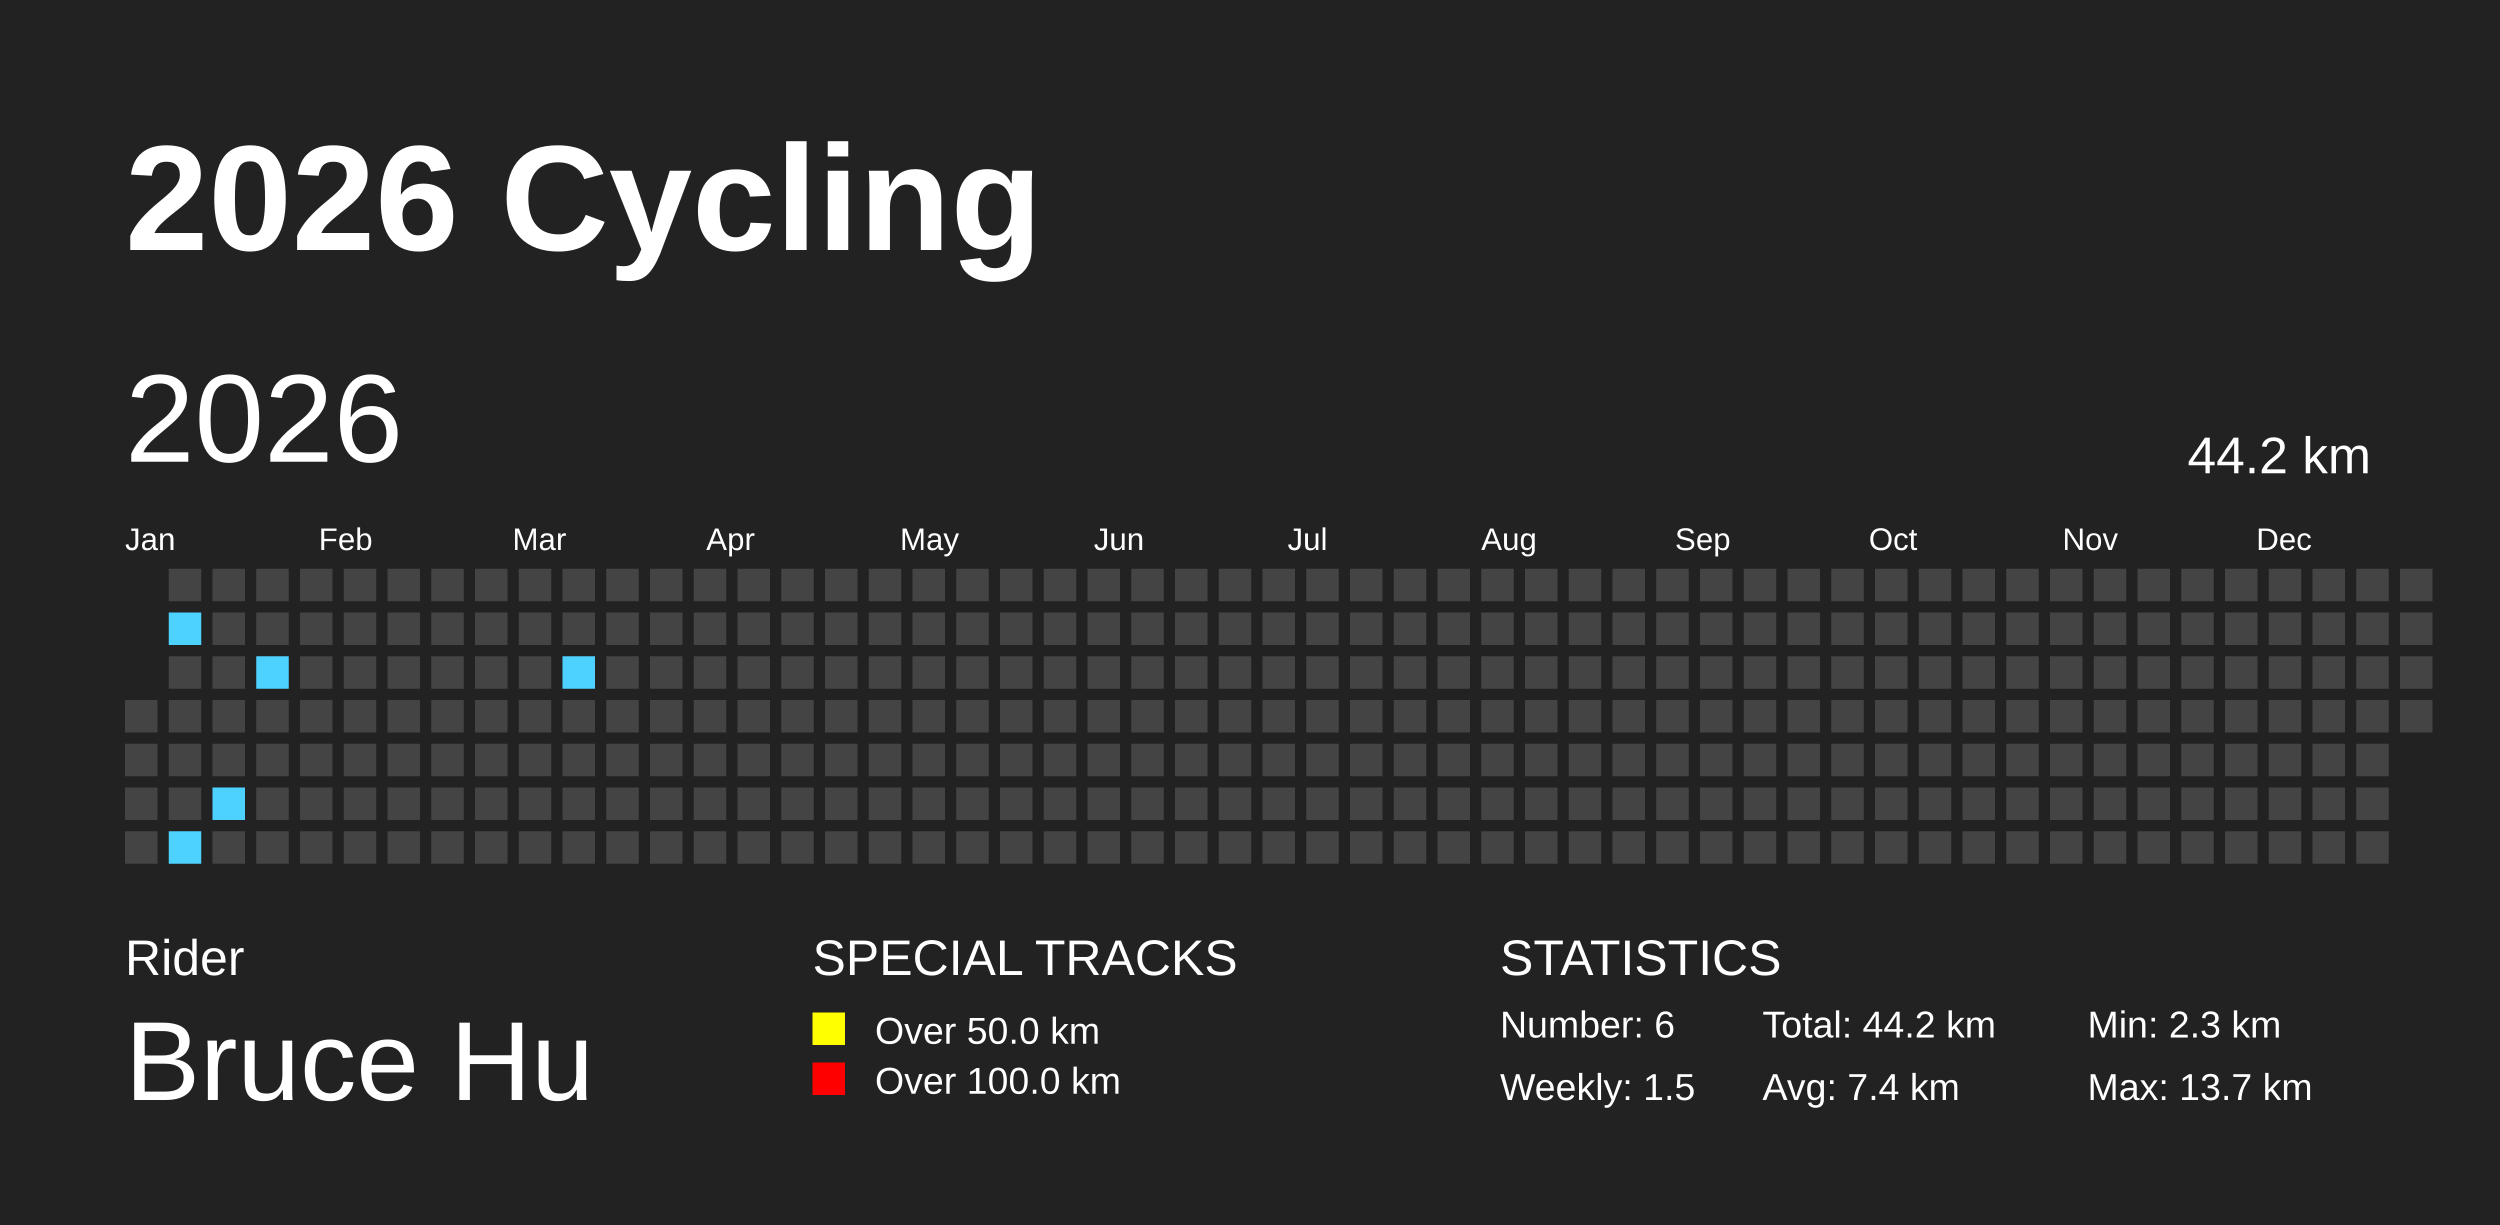
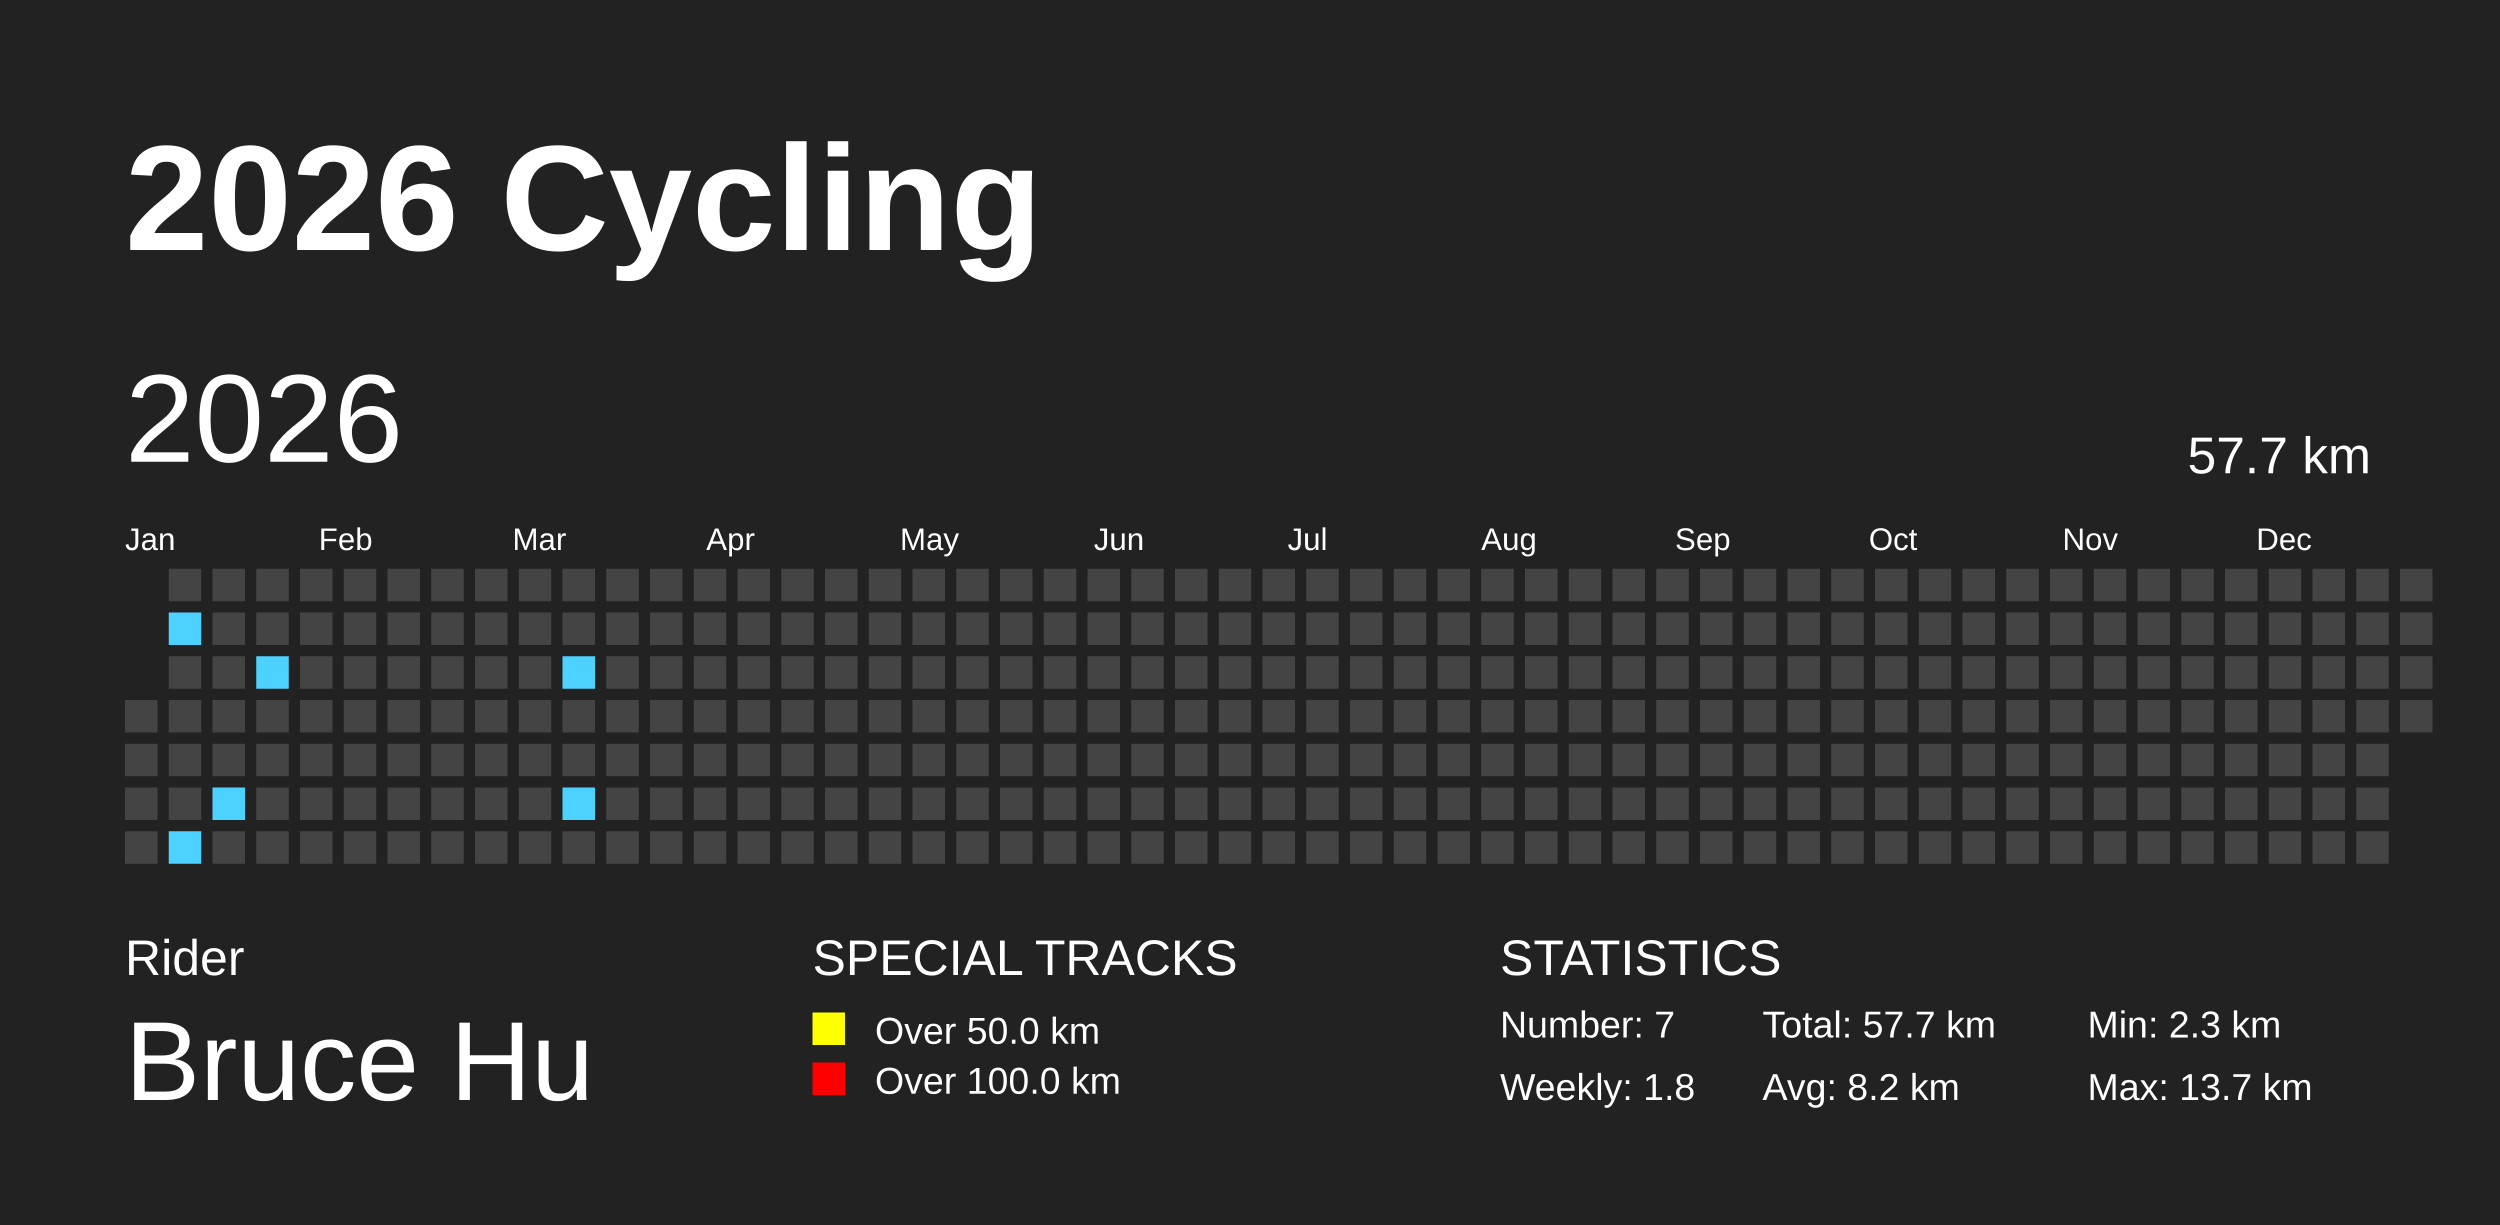
<svg xmlns="http://www.w3.org/2000/svg" baseProfile="full" height="98mm" version="1.1" viewBox="0,0,200,98" width="200mm">
  <defs />
  <rect fill="#222222" height="98" width="200" x="0" y="0" />
  <text fill="#FFFFFF" style="font-size:12px; font-family:Arial; font-weight:bold;" x="10" y="20">2026 Cycling</text>
  <text fill="#FFFFFF" style="font-size:4px; font-family:Arial" x="10" y="78">Rider</text>
  <text fill="#FFFFFF" style="font-size:9px; font-family:Arial" x="10" y="88">Bruce Hu</text>
  <text fill="#FFFFFF" style="font-size:4px; font-family:Arial" x="65" y="78">SPECIAL TRACKS</text>
  <rect fill="yellow" height="2.6" width="2.6" x="65" y="81" />
  <text fill="#FFFFFF" style="font-size:3px; font-family:Arial" x="70" y="83.5">Over 50.0 km</text>
  <rect fill="red" height="2.6" width="2.6" x="65" y="85" />
  <text fill="#FFFFFF" style="font-size:3px; font-family:Arial" x="70" y="87.5">Over 100.0 km</text>
  <text fill="#FFFFFF" style="font-size:4px; font-family:Arial" x="120" y="78">STATISTICS</text>
-   <text fill="#FFFFFF" style="font-size:3px; font-family:Arial" x="120" y="83">Number: 6</text>
-   <text fill="#FFFFFF" style="font-size:3px; font-family:Arial" x="120" y="88">Weekly: 1.5</text>
-   <text fill="#FFFFFF" style="font-size:3px; font-family:Arial" x="141" y="83">Total: 44.2 km</text>
-   <text fill="#FFFFFF" style="font-size:3px; font-family:Arial" x="141" y="88">Avg: 7.4 km</text>
+   <text fill="#FFFFFF" style="font-size:3px; font-family:Arial" x="120" y="83">Number: 7</text>
+   <text fill="#FFFFFF" style="font-size:3px; font-family:Arial" x="120" y="88">Weekly: 1.8</text>
+   <text fill="#FFFFFF" style="font-size:3px; font-family:Arial" x="141" y="83">Total: 57.7 km</text>
+   <text fill="#FFFFFF" style="font-size:3px; font-family:Arial" x="141" y="88">Avg: 8.2 km</text>
  <text fill="#FFFFFF" style="font-size:3px; font-family:Arial" x="167" y="83">Min: 2.3 km</text>
  <text fill="#FFFFFF" style="font-size:3px; font-family:Arial" x="167" y="88">Max: 13.7 km</text>
  <text dominant-baseline="hanging" fill="#FFFFFF" style="font-size:10.0px; font-family:Arial;" x="10" y="30">2026</text>
-   <text dominant-baseline="hanging" fill="#FFFFFF" style="font-size:4.125px; font-family:Arial;" x="175" y="35">44.2 km</text>
+   <text dominant-baseline="hanging" fill="#FFFFFF" style="font-size:4.125px; font-family:Arial;" x="175" y="35">57.7 km</text>
  <text fill="#FFFFFF" style="font-size:2.5px; font-family:Arial" x="10.0" y="44">Jan</text>
  <text fill="#FFFFFF" style="font-size:2.5px; font-family:Arial" x="25.5" y="44">Feb</text>
  <text fill="#FFFFFF" style="font-size:2.5px; font-family:Arial" x="41.0" y="44">Mar</text>
  <text fill="#FFFFFF" style="font-size:2.5px; font-family:Arial" x="56.5" y="44">Apr</text>
  <text fill="#FFFFFF" style="font-size:2.5px; font-family:Arial" x="72.0" y="44">May</text>
  <text fill="#FFFFFF" style="font-size:2.5px; font-family:Arial" x="87.5" y="44">Jun</text>
  <text fill="#FFFFFF" style="font-size:2.5px; font-family:Arial" x="103.0" y="44">Jul</text>
  <text fill="#FFFFFF" style="font-size:2.5px; font-family:Arial" x="118.5" y="44">Aug</text>
  <text fill="#FFFFFF" style="font-size:2.5px; font-family:Arial" x="134.0" y="44">Sep</text>
  <text fill="#FFFFFF" style="font-size:2.5px; font-family:Arial" x="149.5" y="44">Oct</text>
  <text fill="#FFFFFF" style="font-size:2.5px; font-family:Arial" x="165.0" y="44">Nov</text>
  <text fill="#FFFFFF" style="font-size:2.5px; font-family:Arial" x="180.5" y="44">Dec</text>
  <rect fill="#444444" height="2.6" width="2.6" x="10.0" y="56.0" />
  <rect fill="#444444" height="2.6" width="2.6" x="10.0" y="59.5" />
  <rect fill="#444444" height="2.6" width="2.6" x="10.0" y="63.0" />
  <rect fill="#444444" height="2.6" width="2.6" x="10.0" y="66.5" />
  <rect fill="#444444" height="2.6" width="2.6" x="13.5" y="45.5" />
  <rect fill="#4DD2FF" height="2.6" width="2.6" x="13.5" y="49.0" />
  <rect fill="#444444" height="2.6" width="2.6" x="13.5" y="52.5" />
  <rect fill="#444444" height="2.6" width="2.6" x="13.5" y="56.0" />
  <rect fill="#444444" height="2.6" width="2.6" x="13.5" y="59.5" />
  <rect fill="#444444" height="2.6" width="2.6" x="13.5" y="63.0" />
  <rect fill="#4DD2FF" height="2.6" width="2.6" x="13.5" y="66.5" />
  <rect fill="#444444" height="2.6" width="2.6" x="17.0" y="45.5" />
  <rect fill="#444444" height="2.6" width="2.6" x="17.0" y="49.0" />
  <rect fill="#444444" height="2.6" width="2.6" x="17.0" y="52.5" />
  <rect fill="#444444" height="2.6" width="2.6" x="17.0" y="56.0" />
  <rect fill="#444444" height="2.6" width="2.6" x="17.0" y="59.5" />
  <rect fill="#4DD2FF" height="2.6" width="2.6" x="17.0" y="63.0" />
  <rect fill="#444444" height="2.6" width="2.6" x="17.0" y="66.5" />
  <rect fill="#444444" height="2.6" width="2.6" x="20.5" y="45.5" />
  <rect fill="#444444" height="2.6" width="2.6" x="20.5" y="49.0" />
  <rect fill="#4DD2FF" height="2.6" width="2.6" x="20.5" y="52.5" />
  <rect fill="#444444" height="2.6" width="2.6" x="20.5" y="56.0" />
  <rect fill="#444444" height="2.6" width="2.6" x="20.5" y="59.5" />
  <rect fill="#444444" height="2.6" width="2.6" x="20.5" y="63.0" />
  <rect fill="#444444" height="2.6" width="2.6" x="20.5" y="66.5" />
  <rect fill="#444444" height="2.6" width="2.6" x="24.0" y="45.5" />
  <rect fill="#444444" height="2.6" width="2.6" x="24.0" y="49.0" />
  <rect fill="#444444" height="2.6" width="2.6" x="24.0" y="52.5" />
  <rect fill="#444444" height="2.6" width="2.6" x="24.0" y="56.0" />
  <rect fill="#444444" height="2.6" width="2.6" x="24.0" y="59.5" />
  <rect fill="#444444" height="2.6" width="2.6" x="24.0" y="63.0" />
  <rect fill="#444444" height="2.6" width="2.6" x="24.0" y="66.5" />
  <rect fill="#444444" height="2.6" width="2.6" x="27.5" y="45.5" />
  <rect fill="#444444" height="2.6" width="2.6" x="27.5" y="49.0" />
  <rect fill="#444444" height="2.6" width="2.6" x="27.5" y="52.5" />
  <rect fill="#444444" height="2.6" width="2.6" x="27.5" y="56.0" />
  <rect fill="#444444" height="2.6" width="2.6" x="27.5" y="59.5" />
  <rect fill="#444444" height="2.6" width="2.6" x="27.5" y="63.0" />
  <rect fill="#444444" height="2.6" width="2.6" x="27.5" y="66.5" />
  <rect fill="#444444" height="2.6" width="2.6" x="31.0" y="45.5" />
  <rect fill="#444444" height="2.6" width="2.6" x="31.0" y="49.0" />
  <rect fill="#444444" height="2.6" width="2.6" x="31.0" y="52.5" />
  <rect fill="#444444" height="2.6" width="2.6" x="31.0" y="56.0" />
  <rect fill="#444444" height="2.6" width="2.6" x="31.0" y="59.5" />
  <rect fill="#444444" height="2.6" width="2.6" x="31.0" y="63.0" />
  <rect fill="#444444" height="2.6" width="2.6" x="31.0" y="66.5" />
  <rect fill="#444444" height="2.6" width="2.6" x="34.5" y="45.5" />
  <rect fill="#444444" height="2.6" width="2.6" x="34.5" y="49.0" />
  <rect fill="#444444" height="2.6" width="2.6" x="34.5" y="52.5" />
  <rect fill="#444444" height="2.6" width="2.6" x="34.5" y="56.0" />
  <rect fill="#444444" height="2.6" width="2.6" x="34.5" y="59.5" />
  <rect fill="#444444" height="2.6" width="2.6" x="34.5" y="63.0" />
  <rect fill="#444444" height="2.6" width="2.6" x="34.5" y="66.5" />
  <rect fill="#444444" height="2.6" width="2.6" x="38.0" y="45.5" />
  <rect fill="#444444" height="2.6" width="2.6" x="38.0" y="49.0" />
  <rect fill="#444444" height="2.6" width="2.6" x="38.0" y="52.5" />
  <rect fill="#444444" height="2.6" width="2.6" x="38.0" y="56.0" />
  <rect fill="#444444" height="2.6" width="2.6" x="38.0" y="59.5" />
  <rect fill="#444444" height="2.6" width="2.6" x="38.0" y="63.0" />
  <rect fill="#444444" height="2.6" width="2.6" x="38.0" y="66.5" />
  <rect fill="#444444" height="2.6" width="2.6" x="41.5" y="45.5" />
  <rect fill="#444444" height="2.6" width="2.6" x="41.5" y="49.0" />
  <rect fill="#444444" height="2.6" width="2.6" x="41.5" y="52.5" />
  <rect fill="#444444" height="2.6" width="2.6" x="41.5" y="56.0" />
  <rect fill="#444444" height="2.6" width="2.6" x="41.5" y="59.5" />
  <rect fill="#444444" height="2.6" width="2.6" x="41.5" y="63.0" />
  <rect fill="#444444" height="2.6" width="2.6" x="41.5" y="66.5" />
  <rect fill="#444444" height="2.6" width="2.6" x="45.0" y="45.5" />
  <rect fill="#444444" height="2.6" width="2.6" x="45.0" y="49.0" />
  <rect fill="#4DD2FF" height="2.6" width="2.6" x="45.0" y="52.5" />
  <rect fill="#444444" height="2.6" width="2.6" x="45.0" y="56.0" />
  <rect fill="#444444" height="2.6" width="2.6" x="45.0" y="59.5" />
-   <rect fill="#444444" height="2.6" width="2.6" x="45.0" y="63.0" />
+   <rect fill="#4DD2FF" height="2.6" width="2.6" x="45.0" y="63.0" />
  <rect fill="#444444" height="2.6" width="2.6" x="45.0" y="66.5" />
  <rect fill="#444444" height="2.6" width="2.6" x="48.5" y="45.5" />
  <rect fill="#444444" height="2.6" width="2.6" x="48.5" y="49.0" />
  <rect fill="#444444" height="2.6" width="2.6" x="48.5" y="52.5" />
  <rect fill="#444444" height="2.6" width="2.6" x="48.5" y="56.0" />
  <rect fill="#444444" height="2.6" width="2.6" x="48.5" y="59.5" />
  <rect fill="#444444" height="2.6" width="2.6" x="48.5" y="63.0" />
  <rect fill="#444444" height="2.6" width="2.6" x="48.5" y="66.5" />
  <rect fill="#444444" height="2.6" width="2.6" x="52.0" y="45.5" />
  <rect fill="#444444" height="2.6" width="2.6" x="52.0" y="49.0" />
  <rect fill="#444444" height="2.6" width="2.6" x="52.0" y="52.5" />
  <rect fill="#444444" height="2.6" width="2.6" x="52.0" y="56.0" />
  <rect fill="#444444" height="2.6" width="2.6" x="52.0" y="59.5" />
  <rect fill="#444444" height="2.6" width="2.6" x="52.0" y="63.0" />
  <rect fill="#444444" height="2.6" width="2.6" x="52.0" y="66.5" />
  <rect fill="#444444" height="2.6" width="2.6" x="55.5" y="45.5" />
  <rect fill="#444444" height="2.6" width="2.6" x="55.5" y="49.0" />
  <rect fill="#444444" height="2.6" width="2.6" x="55.5" y="52.5" />
  <rect fill="#444444" height="2.6" width="2.6" x="55.5" y="56.0" />
  <rect fill="#444444" height="2.6" width="2.6" x="55.5" y="59.5" />
  <rect fill="#444444" height="2.6" width="2.6" x="55.5" y="63.0" />
  <rect fill="#444444" height="2.6" width="2.6" x="55.5" y="66.5" />
  <rect fill="#444444" height="2.6" width="2.6" x="59.0" y="45.5" />
  <rect fill="#444444" height="2.6" width="2.6" x="59.0" y="49.0" />
  <rect fill="#444444" height="2.6" width="2.6" x="59.0" y="52.5" />
  <rect fill="#444444" height="2.6" width="2.6" x="59.0" y="56.0" />
  <rect fill="#444444" height="2.6" width="2.6" x="59.0" y="59.5" />
  <rect fill="#444444" height="2.6" width="2.6" x="59.0" y="63.0" />
  <rect fill="#444444" height="2.6" width="2.6" x="59.0" y="66.5" />
  <rect fill="#444444" height="2.6" width="2.6" x="62.5" y="45.5" />
  <rect fill="#444444" height="2.6" width="2.6" x="62.5" y="49.0" />
  <rect fill="#444444" height="2.6" width="2.6" x="62.5" y="52.5" />
  <rect fill="#444444" height="2.6" width="2.6" x="62.5" y="56.0" />
  <rect fill="#444444" height="2.6" width="2.6" x="62.5" y="59.5" />
  <rect fill="#444444" height="2.6" width="2.6" x="62.5" y="63.0" />
  <rect fill="#444444" height="2.6" width="2.6" x="62.5" y="66.5" />
  <rect fill="#444444" height="2.6" width="2.6" x="66.0" y="45.5" />
  <rect fill="#444444" height="2.6" width="2.6" x="66.0" y="49.0" />
  <rect fill="#444444" height="2.6" width="2.6" x="66.0" y="52.5" />
  <rect fill="#444444" height="2.6" width="2.6" x="66.0" y="56.0" />
  <rect fill="#444444" height="2.6" width="2.6" x="66.0" y="59.5" />
  <rect fill="#444444" height="2.6" width="2.6" x="66.0" y="63.0" />
  <rect fill="#444444" height="2.6" width="2.6" x="66.0" y="66.5" />
  <rect fill="#444444" height="2.6" width="2.6" x="69.5" y="45.5" />
  <rect fill="#444444" height="2.6" width="2.6" x="69.5" y="49.0" />
  <rect fill="#444444" height="2.6" width="2.6" x="69.5" y="52.5" />
  <rect fill="#444444" height="2.6" width="2.6" x="69.5" y="56.0" />
  <rect fill="#444444" height="2.6" width="2.6" x="69.5" y="59.5" />
  <rect fill="#444444" height="2.6" width="2.6" x="69.5" y="63.0" />
  <rect fill="#444444" height="2.6" width="2.6" x="69.5" y="66.5" />
  <rect fill="#444444" height="2.6" width="2.6" x="73.0" y="45.5" />
  <rect fill="#444444" height="2.6" width="2.6" x="73.0" y="49.0" />
  <rect fill="#444444" height="2.6" width="2.6" x="73.0" y="52.5" />
  <rect fill="#444444" height="2.6" width="2.6" x="73.0" y="56.0" />
  <rect fill="#444444" height="2.6" width="2.6" x="73.0" y="59.5" />
  <rect fill="#444444" height="2.6" width="2.6" x="73.0" y="63.0" />
  <rect fill="#444444" height="2.6" width="2.6" x="73.0" y="66.5" />
  <rect fill="#444444" height="2.6" width="2.6" x="76.5" y="45.5" />
  <rect fill="#444444" height="2.6" width="2.6" x="76.5" y="49.0" />
  <rect fill="#444444" height="2.6" width="2.6" x="76.5" y="52.5" />
  <rect fill="#444444" height="2.6" width="2.6" x="76.5" y="56.0" />
  <rect fill="#444444" height="2.6" width="2.6" x="76.5" y="59.5" />
  <rect fill="#444444" height="2.6" width="2.6" x="76.5" y="63.0" />
  <rect fill="#444444" height="2.6" width="2.6" x="76.5" y="66.5" />
  <rect fill="#444444" height="2.6" width="2.6" x="80.0" y="45.5" />
  <rect fill="#444444" height="2.6" width="2.6" x="80.0" y="49.0" />
  <rect fill="#444444" height="2.6" width="2.6" x="80.0" y="52.5" />
  <rect fill="#444444" height="2.6" width="2.6" x="80.0" y="56.0" />
  <rect fill="#444444" height="2.6" width="2.6" x="80.0" y="59.5" />
  <rect fill="#444444" height="2.6" width="2.6" x="80.0" y="63.0" />
  <rect fill="#444444" height="2.6" width="2.6" x="80.0" y="66.5" />
  <rect fill="#444444" height="2.6" width="2.6" x="83.5" y="45.5" />
  <rect fill="#444444" height="2.6" width="2.6" x="83.5" y="49.0" />
  <rect fill="#444444" height="2.6" width="2.6" x="83.5" y="52.5" />
  <rect fill="#444444" height="2.6" width="2.6" x="83.5" y="56.0" />
  <rect fill="#444444" height="2.6" width="2.6" x="83.5" y="59.5" />
  <rect fill="#444444" height="2.6" width="2.6" x="83.5" y="63.0" />
  <rect fill="#444444" height="2.6" width="2.6" x="83.5" y="66.5" />
  <rect fill="#444444" height="2.6" width="2.6" x="87.0" y="45.5" />
  <rect fill="#444444" height="2.6" width="2.6" x="87.0" y="49.0" />
  <rect fill="#444444" height="2.6" width="2.6" x="87.0" y="52.5" />
  <rect fill="#444444" height="2.6" width="2.6" x="87.0" y="56.0" />
  <rect fill="#444444" height="2.6" width="2.6" x="87.0" y="59.5" />
  <rect fill="#444444" height="2.6" width="2.6" x="87.0" y="63.0" />
  <rect fill="#444444" height="2.6" width="2.6" x="87.0" y="66.5" />
  <rect fill="#444444" height="2.6" width="2.6" x="90.5" y="45.5" />
  <rect fill="#444444" height="2.6" width="2.6" x="90.5" y="49.0" />
  <rect fill="#444444" height="2.6" width="2.6" x="90.5" y="52.5" />
  <rect fill="#444444" height="2.6" width="2.6" x="90.5" y="56.0" />
  <rect fill="#444444" height="2.6" width="2.6" x="90.5" y="59.5" />
  <rect fill="#444444" height="2.6" width="2.6" x="90.5" y="63.0" />
  <rect fill="#444444" height="2.6" width="2.6" x="90.5" y="66.5" />
  <rect fill="#444444" height="2.6" width="2.6" x="94.0" y="45.5" />
  <rect fill="#444444" height="2.6" width="2.6" x="94.0" y="49.0" />
  <rect fill="#444444" height="2.6" width="2.6" x="94.0" y="52.5" />
  <rect fill="#444444" height="2.6" width="2.6" x="94.0" y="56.0" />
  <rect fill="#444444" height="2.6" width="2.6" x="94.0" y="59.5" />
  <rect fill="#444444" height="2.6" width="2.6" x="94.0" y="63.0" />
  <rect fill="#444444" height="2.6" width="2.6" x="94.0" y="66.5" />
  <rect fill="#444444" height="2.6" width="2.6" x="97.5" y="45.5" />
  <rect fill="#444444" height="2.6" width="2.6" x="97.5" y="49.0" />
  <rect fill="#444444" height="2.6" width="2.6" x="97.5" y="52.5" />
  <rect fill="#444444" height="2.6" width="2.6" x="97.5" y="56.0" />
  <rect fill="#444444" height="2.6" width="2.6" x="97.5" y="59.5" />
  <rect fill="#444444" height="2.6" width="2.6" x="97.5" y="63.0" />
  <rect fill="#444444" height="2.6" width="2.6" x="97.5" y="66.5" />
  <rect fill="#444444" height="2.6" width="2.6" x="101.0" y="45.5" />
  <rect fill="#444444" height="2.6" width="2.6" x="101.0" y="49.0" />
  <rect fill="#444444" height="2.6" width="2.6" x="101.0" y="52.5" />
  <rect fill="#444444" height="2.6" width="2.6" x="101.0" y="56.0" />
  <rect fill="#444444" height="2.6" width="2.6" x="101.0" y="59.5" />
  <rect fill="#444444" height="2.6" width="2.6" x="101.0" y="63.0" />
  <rect fill="#444444" height="2.6" width="2.6" x="101.0" y="66.5" />
  <rect fill="#444444" height="2.6" width="2.6" x="104.5" y="45.5" />
  <rect fill="#444444" height="2.6" width="2.6" x="104.5" y="49.0" />
  <rect fill="#444444" height="2.6" width="2.6" x="104.5" y="52.5" />
  <rect fill="#444444" height="2.6" width="2.6" x="104.5" y="56.0" />
  <rect fill="#444444" height="2.6" width="2.6" x="104.5" y="59.5" />
  <rect fill="#444444" height="2.6" width="2.6" x="104.5" y="63.0" />
  <rect fill="#444444" height="2.6" width="2.6" x="104.5" y="66.5" />
  <rect fill="#444444" height="2.6" width="2.6" x="108.0" y="45.5" />
  <rect fill="#444444" height="2.6" width="2.6" x="108.0" y="49.0" />
  <rect fill="#444444" height="2.6" width="2.6" x="108.0" y="52.5" />
  <rect fill="#444444" height="2.6" width="2.6" x="108.0" y="56.0" />
  <rect fill="#444444" height="2.6" width="2.6" x="108.0" y="59.5" />
  <rect fill="#444444" height="2.6" width="2.6" x="108.0" y="63.0" />
  <rect fill="#444444" height="2.6" width="2.6" x="108.0" y="66.5" />
  <rect fill="#444444" height="2.6" width="2.6" x="111.5" y="45.5" />
  <rect fill="#444444" height="2.6" width="2.6" x="111.5" y="49.0" />
  <rect fill="#444444" height="2.6" width="2.6" x="111.5" y="52.5" />
  <rect fill="#444444" height="2.6" width="2.6" x="111.5" y="56.0" />
  <rect fill="#444444" height="2.6" width="2.6" x="111.5" y="59.5" />
  <rect fill="#444444" height="2.6" width="2.6" x="111.5" y="63.0" />
  <rect fill="#444444" height="2.6" width="2.6" x="111.5" y="66.5" />
  <rect fill="#444444" height="2.6" width="2.6" x="115.0" y="45.5" />
  <rect fill="#444444" height="2.6" width="2.6" x="115.0" y="49.0" />
  <rect fill="#444444" height="2.6" width="2.6" x="115.0" y="52.5" />
  <rect fill="#444444" height="2.6" width="2.6" x="115.0" y="56.0" />
  <rect fill="#444444" height="2.6" width="2.6" x="115.0" y="59.5" />
  <rect fill="#444444" height="2.6" width="2.6" x="115.0" y="63.0" />
  <rect fill="#444444" height="2.6" width="2.6" x="115.0" y="66.5" />
  <rect fill="#444444" height="2.6" width="2.6" x="118.5" y="45.5" />
  <rect fill="#444444" height="2.6" width="2.6" x="118.5" y="49.0" />
  <rect fill="#444444" height="2.6" width="2.6" x="118.5" y="52.5" />
  <rect fill="#444444" height="2.6" width="2.6" x="118.5" y="56.0" />
  <rect fill="#444444" height="2.6" width="2.6" x="118.5" y="59.5" />
  <rect fill="#444444" height="2.6" width="2.6" x="118.5" y="63.0" />
  <rect fill="#444444" height="2.6" width="2.6" x="118.5" y="66.5" />
  <rect fill="#444444" height="2.6" width="2.6" x="122.0" y="45.5" />
  <rect fill="#444444" height="2.6" width="2.6" x="122.0" y="49.0" />
  <rect fill="#444444" height="2.6" width="2.6" x="122.0" y="52.5" />
  <rect fill="#444444" height="2.6" width="2.6" x="122.0" y="56.0" />
  <rect fill="#444444" height="2.6" width="2.6" x="122.0" y="59.5" />
  <rect fill="#444444" height="2.6" width="2.6" x="122.0" y="63.0" />
  <rect fill="#444444" height="2.6" width="2.6" x="122.0" y="66.5" />
  <rect fill="#444444" height="2.6" width="2.6" x="125.5" y="45.5" />
  <rect fill="#444444" height="2.6" width="2.6" x="125.5" y="49.0" />
  <rect fill="#444444" height="2.6" width="2.6" x="125.5" y="52.5" />
  <rect fill="#444444" height="2.6" width="2.6" x="125.5" y="56.0" />
  <rect fill="#444444" height="2.6" width="2.6" x="125.5" y="59.5" />
  <rect fill="#444444" height="2.6" width="2.6" x="125.5" y="63.0" />
  <rect fill="#444444" height="2.6" width="2.6" x="125.5" y="66.5" />
  <rect fill="#444444" height="2.6" width="2.6" x="129.0" y="45.5" />
  <rect fill="#444444" height="2.6" width="2.6" x="129.0" y="49.0" />
  <rect fill="#444444" height="2.6" width="2.6" x="129.0" y="52.5" />
  <rect fill="#444444" height="2.6" width="2.6" x="129.0" y="56.0" />
  <rect fill="#444444" height="2.6" width="2.6" x="129.0" y="59.5" />
  <rect fill="#444444" height="2.6" width="2.6" x="129.0" y="63.0" />
  <rect fill="#444444" height="2.6" width="2.6" x="129.0" y="66.5" />
  <rect fill="#444444" height="2.6" width="2.6" x="132.5" y="45.5" />
  <rect fill="#444444" height="2.6" width="2.6" x="132.5" y="49.0" />
  <rect fill="#444444" height="2.6" width="2.6" x="132.5" y="52.5" />
  <rect fill="#444444" height="2.6" width="2.6" x="132.5" y="56.0" />
  <rect fill="#444444" height="2.6" width="2.6" x="132.5" y="59.5" />
  <rect fill="#444444" height="2.6" width="2.6" x="132.5" y="63.0" />
  <rect fill="#444444" height="2.6" width="2.6" x="132.5" y="66.5" />
  <rect fill="#444444" height="2.6" width="2.6" x="136.0" y="45.5" />
  <rect fill="#444444" height="2.6" width="2.6" x="136.0" y="49.0" />
  <rect fill="#444444" height="2.6" width="2.6" x="136.0" y="52.5" />
  <rect fill="#444444" height="2.6" width="2.6" x="136.0" y="56.0" />
  <rect fill="#444444" height="2.6" width="2.6" x="136.0" y="59.5" />
  <rect fill="#444444" height="2.6" width="2.6" x="136.0" y="63.0" />
  <rect fill="#444444" height="2.6" width="2.6" x="136.0" y="66.5" />
  <rect fill="#444444" height="2.6" width="2.6" x="139.5" y="45.5" />
  <rect fill="#444444" height="2.6" width="2.6" x="139.5" y="49.0" />
  <rect fill="#444444" height="2.6" width="2.6" x="139.5" y="52.5" />
  <rect fill="#444444" height="2.6" width="2.6" x="139.5" y="56.0" />
  <rect fill="#444444" height="2.6" width="2.6" x="139.5" y="59.5" />
  <rect fill="#444444" height="2.6" width="2.6" x="139.5" y="63.0" />
  <rect fill="#444444" height="2.6" width="2.6" x="139.5" y="66.5" />
  <rect fill="#444444" height="2.6" width="2.6" x="143.0" y="45.5" />
  <rect fill="#444444" height="2.6" width="2.6" x="143.0" y="49.0" />
  <rect fill="#444444" height="2.6" width="2.6" x="143.0" y="52.5" />
  <rect fill="#444444" height="2.6" width="2.6" x="143.0" y="56.0" />
  <rect fill="#444444" height="2.6" width="2.6" x="143.0" y="59.5" />
  <rect fill="#444444" height="2.6" width="2.6" x="143.0" y="63.0" />
  <rect fill="#444444" height="2.6" width="2.6" x="143.0" y="66.5" />
  <rect fill="#444444" height="2.6" width="2.6" x="146.5" y="45.5" />
  <rect fill="#444444" height="2.6" width="2.6" x="146.5" y="49.0" />
  <rect fill="#444444" height="2.6" width="2.6" x="146.5" y="52.5" />
  <rect fill="#444444" height="2.6" width="2.6" x="146.5" y="56.0" />
  <rect fill="#444444" height="2.6" width="2.6" x="146.5" y="59.5" />
  <rect fill="#444444" height="2.6" width="2.6" x="146.5" y="63.0" />
  <rect fill="#444444" height="2.6" width="2.6" x="146.5" y="66.5" />
  <rect fill="#444444" height="2.6" width="2.6" x="150.0" y="45.5" />
  <rect fill="#444444" height="2.6" width="2.6" x="150.0" y="49.0" />
  <rect fill="#444444" height="2.6" width="2.6" x="150.0" y="52.5" />
  <rect fill="#444444" height="2.6" width="2.6" x="150.0" y="56.0" />
  <rect fill="#444444" height="2.6" width="2.6" x="150.0" y="59.5" />
  <rect fill="#444444" height="2.6" width="2.6" x="150.0" y="63.0" />
  <rect fill="#444444" height="2.6" width="2.6" x="150.0" y="66.5" />
  <rect fill="#444444" height="2.6" width="2.6" x="153.5" y="45.5" />
  <rect fill="#444444" height="2.6" width="2.6" x="153.5" y="49.0" />
  <rect fill="#444444" height="2.6" width="2.6" x="153.5" y="52.5" />
  <rect fill="#444444" height="2.6" width="2.6" x="153.5" y="56.0" />
  <rect fill="#444444" height="2.6" width="2.6" x="153.5" y="59.5" />
  <rect fill="#444444" height="2.6" width="2.6" x="153.5" y="63.0" />
  <rect fill="#444444" height="2.6" width="2.6" x="153.5" y="66.5" />
  <rect fill="#444444" height="2.6" width="2.6" x="157.0" y="45.5" />
  <rect fill="#444444" height="2.6" width="2.6" x="157.0" y="49.0" />
  <rect fill="#444444" height="2.6" width="2.6" x="157.0" y="52.5" />
  <rect fill="#444444" height="2.6" width="2.6" x="157.0" y="56.0" />
  <rect fill="#444444" height="2.6" width="2.6" x="157.0" y="59.5" />
  <rect fill="#444444" height="2.6" width="2.6" x="157.0" y="63.0" />
  <rect fill="#444444" height="2.6" width="2.6" x="157.0" y="66.5" />
  <rect fill="#444444" height="2.6" width="2.6" x="160.5" y="45.5" />
  <rect fill="#444444" height="2.6" width="2.6" x="160.5" y="49.0" />
  <rect fill="#444444" height="2.6" width="2.6" x="160.5" y="52.5" />
  <rect fill="#444444" height="2.6" width="2.6" x="160.5" y="56.0" />
  <rect fill="#444444" height="2.6" width="2.6" x="160.5" y="59.5" />
  <rect fill="#444444" height="2.6" width="2.6" x="160.5" y="63.0" />
  <rect fill="#444444" height="2.6" width="2.6" x="160.5" y="66.5" />
  <rect fill="#444444" height="2.6" width="2.6" x="164.0" y="45.5" />
  <rect fill="#444444" height="2.6" width="2.6" x="164.0" y="49.0" />
  <rect fill="#444444" height="2.6" width="2.6" x="164.0" y="52.5" />
  <rect fill="#444444" height="2.6" width="2.6" x="164.0" y="56.0" />
  <rect fill="#444444" height="2.6" width="2.6" x="164.0" y="59.5" />
  <rect fill="#444444" height="2.6" width="2.6" x="164.0" y="63.0" />
  <rect fill="#444444" height="2.6" width="2.6" x="164.0" y="66.5" />
  <rect fill="#444444" height="2.6" width="2.6" x="167.5" y="45.5" />
  <rect fill="#444444" height="2.6" width="2.6" x="167.5" y="49.0" />
  <rect fill="#444444" height="2.6" width="2.6" x="167.5" y="52.5" />
  <rect fill="#444444" height="2.6" width="2.6" x="167.5" y="56.0" />
  <rect fill="#444444" height="2.6" width="2.6" x="167.5" y="59.5" />
  <rect fill="#444444" height="2.6" width="2.6" x="167.5" y="63.0" />
  <rect fill="#444444" height="2.6" width="2.6" x="167.5" y="66.5" />
  <rect fill="#444444" height="2.6" width="2.6" x="171.0" y="45.5" />
  <rect fill="#444444" height="2.6" width="2.6" x="171.0" y="49.0" />
  <rect fill="#444444" height="2.6" width="2.6" x="171.0" y="52.5" />
  <rect fill="#444444" height="2.6" width="2.6" x="171.0" y="56.0" />
  <rect fill="#444444" height="2.6" width="2.6" x="171.0" y="59.5" />
  <rect fill="#444444" height="2.6" width="2.6" x="171.0" y="63.0" />
  <rect fill="#444444" height="2.6" width="2.6" x="171.0" y="66.5" />
  <rect fill="#444444" height="2.6" width="2.6" x="174.5" y="45.5" />
  <rect fill="#444444" height="2.6" width="2.6" x="174.5" y="49.0" />
  <rect fill="#444444" height="2.6" width="2.6" x="174.5" y="52.5" />
  <rect fill="#444444" height="2.6" width="2.6" x="174.5" y="56.0" />
  <rect fill="#444444" height="2.6" width="2.6" x="174.5" y="59.5" />
  <rect fill="#444444" height="2.6" width="2.6" x="174.5" y="63.0" />
  <rect fill="#444444" height="2.6" width="2.6" x="174.5" y="66.5" />
  <rect fill="#444444" height="2.6" width="2.6" x="178.0" y="45.5" />
  <rect fill="#444444" height="2.6" width="2.6" x="178.0" y="49.0" />
  <rect fill="#444444" height="2.6" width="2.6" x="178.0" y="52.5" />
  <rect fill="#444444" height="2.6" width="2.6" x="178.0" y="56.0" />
  <rect fill="#444444" height="2.6" width="2.6" x="178.0" y="59.5" />
  <rect fill="#444444" height="2.6" width="2.6" x="178.0" y="63.0" />
  <rect fill="#444444" height="2.6" width="2.6" x="178.0" y="66.5" />
  <rect fill="#444444" height="2.6" width="2.6" x="181.5" y="45.5" />
  <rect fill="#444444" height="2.6" width="2.6" x="181.5" y="49.0" />
  <rect fill="#444444" height="2.6" width="2.6" x="181.5" y="52.5" />
  <rect fill="#444444" height="2.6" width="2.6" x="181.5" y="56.0" />
  <rect fill="#444444" height="2.6" width="2.6" x="181.5" y="59.5" />
  <rect fill="#444444" height="2.6" width="2.6" x="181.5" y="63.0" />
  <rect fill="#444444" height="2.6" width="2.6" x="181.5" y="66.5" />
  <rect fill="#444444" height="2.6" width="2.6" x="185.0" y="45.5" />
  <rect fill="#444444" height="2.6" width="2.6" x="185.0" y="49.0" />
  <rect fill="#444444" height="2.6" width="2.6" x="185.0" y="52.5" />
  <rect fill="#444444" height="2.6" width="2.6" x="185.0" y="56.0" />
  <rect fill="#444444" height="2.6" width="2.6" x="185.0" y="59.5" />
  <rect fill="#444444" height="2.6" width="2.6" x="185.0" y="63.0" />
  <rect fill="#444444" height="2.6" width="2.6" x="185.0" y="66.5" />
  <rect fill="#444444" height="2.6" width="2.6" x="188.5" y="45.5" />
  <rect fill="#444444" height="2.6" width="2.6" x="188.5" y="49.0" />
  <rect fill="#444444" height="2.6" width="2.6" x="188.5" y="52.5" />
  <rect fill="#444444" height="2.6" width="2.6" x="188.5" y="56.0" />
  <rect fill="#444444" height="2.6" width="2.6" x="188.5" y="59.5" />
  <rect fill="#444444" height="2.6" width="2.6" x="188.5" y="63.0" />
  <rect fill="#444444" height="2.6" width="2.6" x="188.5" y="66.5" />
  <rect fill="#444444" height="2.6" width="2.6" x="192.0" y="45.5" />
  <rect fill="#444444" height="2.6" width="2.6" x="192.0" y="49.0" />
  <rect fill="#444444" height="2.6" width="2.6" x="192.0" y="52.5" />
  <rect fill="#444444" height="2.6" width="2.6" x="192.0" y="56.0" />
</svg>
